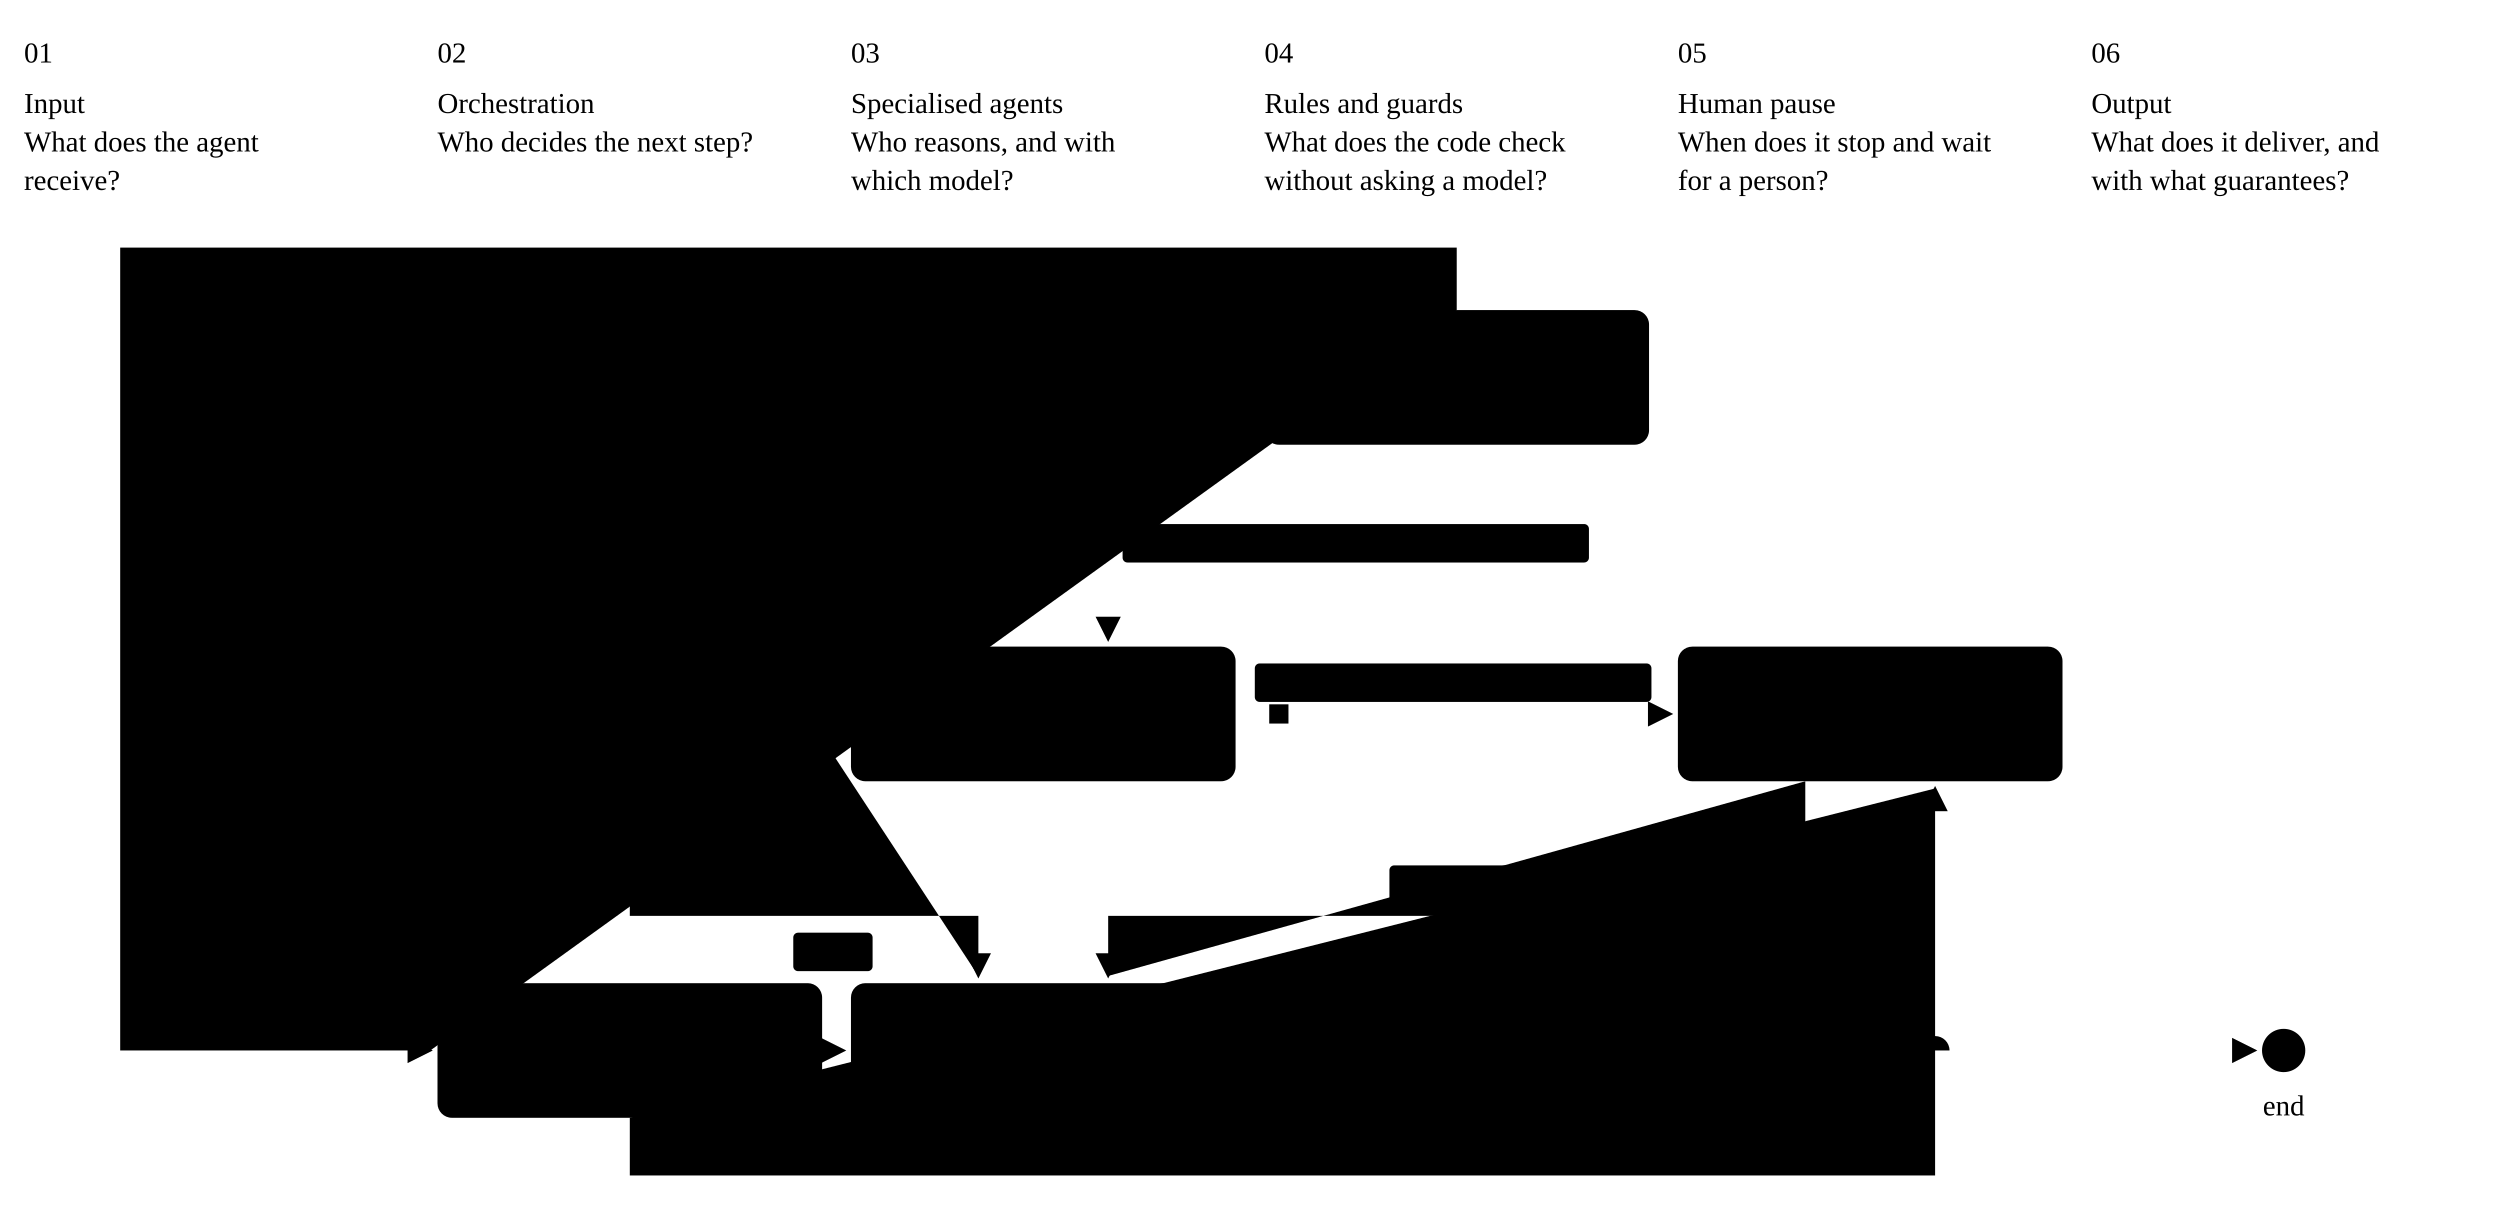
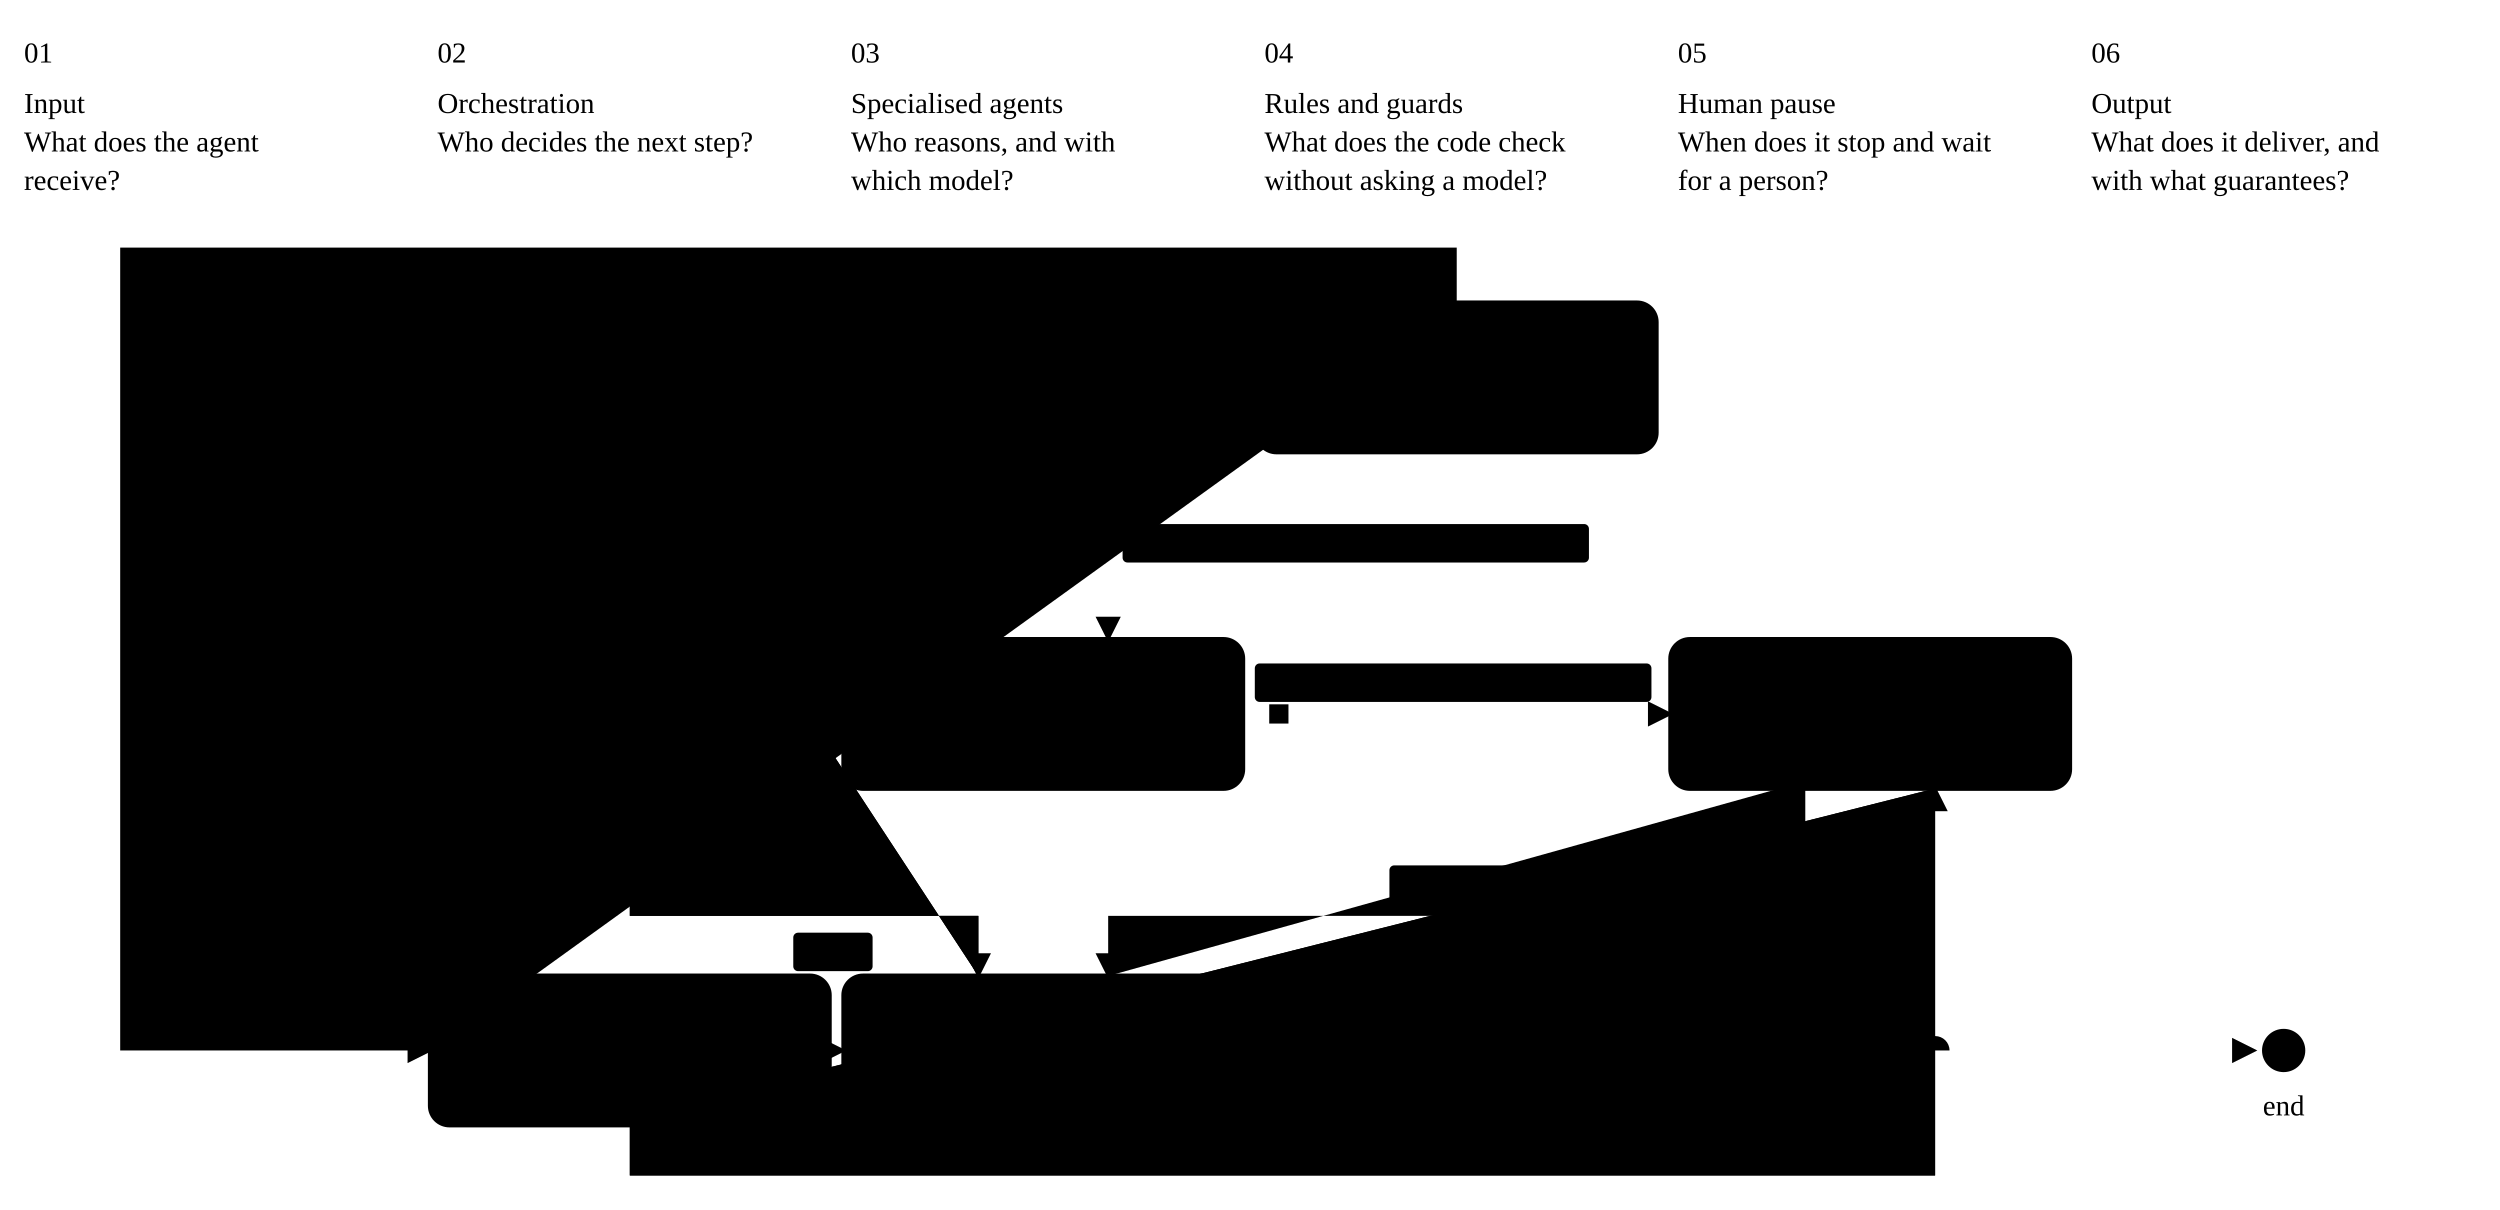
<svg xmlns="http://www.w3.org/2000/svg" viewBox="0 0 1040 503" width="1040" height="503" class="visor" lang="en" role="graphics-document document" aria-labelledby="visor-a-t visor-a-d" data-visor="visor-a">
  <defs>
    <marker id="visor-a-punta" viewBox="0 0 10 10" refX="9" refY="5" markerUnits="userSpaceOnUse" markerWidth="10.5" markerHeight="10.5" orient="auto-start-reverse">
      <path class="punta" d="M0,0 L10,5 L0,10 z" />
    </marker>
  </defs>
  <g class="d-guia" aria-hidden="true">
    <path d="M176,89 V495 M348,89 V495 M520,89 V495 M692,89 V495 M864,89 V495" />
  </g>
  <g class="d-bandas" aria-hidden="true">
    <g class="d-banda-cab" data-banda="entrada" data-columna="10">
      <text class="d-banda-num" x="10" y="26">01</text>
      <text class="d-banda-nombre" x="10" y="47">Input</text>
      <text class="d-banda-preg" x="10" y="63">What does the agent</text>
      <text class="d-banda-preg" x="10" y="79">receive?</text>
    </g>
    <g class="d-banda-cab" data-banda="orquestacion" data-columna="182">
      <text class="d-banda-num" x="182" y="26">02</text>
      <text class="d-banda-nombre" x="182" y="47">Orchestration</text>
      <text class="d-banda-preg" x="182" y="63">Who decides the next step?</text>
    </g>
    <g class="d-banda-cab" data-banda="agentes" data-columna="354">
      <text class="d-banda-num" x="354" y="26">03</text>
      <text class="d-banda-nombre" x="354" y="47">Specialised agents</text>
      <text class="d-banda-preg" x="354" y="63">Who reasons, and with</text>
      <text class="d-banda-preg" x="354" y="79">which model?</text>
    </g>
    <g class="d-banda-cab" data-banda="reglas" data-columna="526">
      <text class="d-banda-num" x="526" y="26">04</text>
      <text class="d-banda-nombre" x="526" y="47">Rules and guards</text>
      <text class="d-banda-preg" x="526" y="63">What does the code check</text>
      <text class="d-banda-preg" x="526" y="79">without asking a model?</text>
    </g>
    <g class="d-banda-cab" data-banda="pausa-humana" data-columna="698">
      <text class="d-banda-num" x="698" y="26">05</text>
      <text class="d-banda-nombre" x="698" y="47">Human pause</text>
      <text class="d-banda-preg" x="698" y="63">When does it stop and wait</text>
      <text class="d-banda-preg" x="698" y="79">for a person?</text>
    </g>
    <g class="d-banda-cab" data-banda="salida" data-columna="870">
      <text class="d-banda-num" x="870" y="26">06</text>
      <text class="d-banda-nombre" x="870" y="47">Output</text>
      <text class="d-banda-preg" x="870" y="63">What does it deliver, and</text>
      <text class="d-banda-preg" x="870" y="79">with what guarantees?</text>
    </g>
  </g>
  <g class="d-flujo" id="visor-a-l-aclaracion-a-extractor-defecto" data-modo="condicional" data-origen="aclaracion" data-destino="extractor" data-flujos="aclaracion-a-extractor-defecto" data-condiciones="rama-por-defecto = true" aria-hidden="true">
    <path d="M407,269 V188" marker-end="url(#visor-a-punta)" />
    <rect class="marcador" x="403" y="247" width="8" height="8" />
    <rect class="et-fondo" x="413" y="221" width="33" height="16" rx="2" />
    <text class="suave" x="416" y="233">else</text>
  </g>
  <g class="d-flujo" id="visor-a-l-extractor-a-aclaracion" data-modo="condicional" data-origen="extractor" data-destino="aclaracion" data-flujos="extractor-a-aclaracion-r1" data-condiciones="campos-faltantes-count &gt; 0" data-sel-id="l-extractor-a-aclaracion" tabindex="0" role="button" aria-label="extractor → aclaracion: campos_faltantes_count &gt; 0">
+     <path class="halo" d="M461,185 V266" />
    <path d="M461,185 V266" marker-end="url(#visor-a-punta)" />
    <rect class="marcador" x="457" y="199" width="8" height="8" />
    <rect class="et-fondo" x="467" y="218" width="194" height="16" rx="2" />
    <text class="regla" x="470" y="230">campos_faltantes_count &gt; 0</text>
  </g>
  <g class="d-flujo" id="visor-a-l-decision-a-redactor-defecto" data-modo="condicional" data-origen="decision" data-destino="redactor" data-flujos="decision-a-redactor-defecto" data-condiciones="rama-por-defecto = true" aria-hidden="true">
    <path d="M342,437 H351" marker-end="url(#visor-a-punta)" />
    <rect class="et-fondo" x="330" y="388" width="33" height="16" rx="2" />
    <text class="suave" x="333" y="400">else</text>
  </g>
  <g class="d-flujo" id="visor-a-l-enrutador-a-extractor-defecto" data-modo="condicional" data-origen="enrutador" data-destino="extractor" data-flujos="enrutador-a-extractor-defecto" data-condiciones="rama-por-defecto = true" aria-hidden="true">
    <path d="M342,157 H351" marker-end="url(#visor-a-punta)" />
    <rect class="et-fondo" x="330" y="108" width="33" height="16" rx="2" />
    <text class="suave" x="333" y="120">else</text>
  </g>
  <g class="d-flujo" id="visor-a-l-extractor-a-verificador-cobertura-defecto" data-modo="condicional" data-origen="extractor" data-destino="verificador-cobertura" data-flujos="extractor-a-verificador-cobertura-defecto" data-condiciones="rama-por-defecto = true" aria-hidden="true">
    <path d="M514,157 H523" marker-end="url(#visor-a-punta)" />
    <rect class="et-fondo" x="502" y="108" width="33" height="16" rx="2" />
    <text class="suave" x="505" y="120">else</text>
  </g>
  <g class="d-flujo" id="visor-a-l-inicio-a-enrutador" data-modo="secuencia" data-origen="inicio" data-destino="enrutador" aria-hidden="true">
    <path d="M99,157 H179" marker-end="url(#visor-a-punta)" />
  </g>
  <g class="d-flujo" id="visor-a-l-redactor-a-guardia-salida" data-modo="secuencia" data-origen="redactor" data-destino="guardia-salida" data-flujos="redactor-a-guardia-salida" aria-hidden="true">
    <path d="M514,437 H523" marker-end="url(#visor-a-punta)" />
  </g>
  <g class="d-flujo" id="visor-a-l-aclaracion-a-pausa-humana" data-modo="condicional" data-origen="aclaracion" data-destino="pausa-humana" data-flujos="aclaracion-a-pausa-humana-r1" data-condiciones="ciclos-aclaracion &gt;= U3" data-sel-id="l-aclaracion-a-pausa-humana" tabindex="0" role="button" aria-label="aclaracion → pausa_humana: ciclos_aclaracion ≥ U3">
+     <path class="halo" d="M514,297 H695" />
    <path d="M514,297 H695" marker-end="url(#visor-a-punta)" />
    <rect class="marcador" x="528" y="293" width="8" height="8" />
    <rect class="et-fondo" x="522" y="276" width="165" height="16" rx="2" />
    <text class="regla" x="525" y="288">ciclos_aclaracion ≥ U3</text>
  </g>
  <g class="d-flujo" id="visor-a-l-guardia-salida-a-fin" data-modo="secuencia" data-origen="guardia-salida" data-destino="fin" aria-hidden="true">
    <path d="M686,437 H799 A6,6 0 0 1 811,437 H938" marker-end="url(#visor-a-punta)" />
  </g>
  <g class="d-flujo" id="visor-a-l-enrutador-a-redactor" data-modo="condicional" data-origen="enrutador" data-destino="redactor" data-flujos="enrutador-a-redactor-r1 enrutador-a-redactor-r2" data-condiciones="tipo-atencion = urgencia|servicio-exento = true" data-sel-id="l-enrutador-a-redactor" tabindex="0" role="button" aria-label="enrutador → redactor: tipo_atencion = urgencia or servicio_exento = true">
+     <path class="halo" d="M262,185 V381 H407 V406" />
    <path d="M262,185 V381 H407 V406" marker-end="url(#visor-a-punta)" />
    <rect class="marcador" x="258" y="199" width="8" height="8" />
    <rect class="et-fondo" x="70" y="267" width="186" height="32" rx="2" />
    <text class="regla" x="73" y="279">tipo_atencion = urgencia</text>
    <text class="regla" x="73" y="295">or servicio_exento = true</text>
  </g>
  <g class="d-flujo" id="visor-a-l-pausa-humana-a-redactor" data-modo="reanudacion" data-origen="pausa-humana" data-destino="redactor" data-flujos="pausa-humana-a-redactor" aria-hidden="true">
    <path d="M751,325 V381 H461 V406" marker-end="url(#visor-a-punta)" />
    <rect class="et-fondo" x="578" y="360" width="55" height="16" rx="2" />
    <text class="suave" x="581" y="372">resumes</text>
  </g>
  <g class="d-flujo" id="visor-a-l-verificador-cobertura-a-decision" data-modo="secuencia" data-origen="verificador-cobertura" data-destino="decision" data-flujos="verificador-cobertura-a-decision" aria-hidden="true">
    <path d="M606,129 V103 H50 V437 H179" marker-end="url(#visor-a-punta)" />
  </g>
  <g class="d-flujo" id="visor-a-l-decision-a-pausa-humana" data-modo="condicional" data-origen="decision" data-destino="pausa-humana" data-flujos="decision-a-pausa-humana-r1 decision-a-pausa-humana-r2 decision-a-pausa-humana-r3 decision-a-pausa-humana-r4 decision-a-pausa-humana-r5" data-condiciones="senal-confianza &lt; U1|costo-estimado &gt; U2|contradiccion-orden-texto = true|propuesta = negar|texas-y-no-aprobar = true" data-sel-id="l-decision-a-pausa-humana" tabindex="0" role="button" aria-label="decision → pausa_humana: 5 rules: U1 · U2 · contradiction · deny · Texas">
+     <path class="halo" d="M262,465 V489 H805 V328" />
    <path d="M262,465 V489 H805 V328" marker-end="url(#visor-a-punta)" />
    <rect class="et-fondo" x="354" y="468" width="359" height="16" rx="2" />
    <text class="regla" x="357" y="480">5 rules: U1 · U2 · contradiction · deny · Texas</text>
  </g>
  <g class="d-terminal" id="visor-a-inicio" aria-hidden="true">
    <circle cx="90" cy="157" r="9" />
    <text x="90" y="184" text-anchor="middle">request</text>
  </g>
  <g class="d-terminal fin" id="visor-a-fin" aria-hidden="true">
    <circle cx="950" cy="437" r="9" />
    <circle class="centro" cx="950" cy="437" r="4.5" />
    <text x="950" y="464" text-anchor="middle">end</text>
  </g>
  <g class="d-nodo" id="visor-a-n-enrutador" data-nodo-id="enrutador" data-tipo="enrutador" data-sel-id="enrutador" tabindex="0" role="button" aria-label="enrutador: Router">
+     <rect class="foco" x="178" y="125" width="168" height="64" rx="9" />
    <rect class="caja" x="182" y="129" width="160" height="56" rx="6" />
    <rect class="filete" x="183" y="137" width="3" height="40" rx="1.5" />
    <path class="glifo" transform="translate(200,147) scale(0.67)" d="M0,-8 L8,0 L0,8 L-8,0 Z" />
    <text class="cod" x="212" y="151">RTR · 2 rules</text>
    <text class="nombre" x="194" y="171">enrutador</text>
  </g>
  <g class="d-nodo" id="visor-a-n-decision" data-nodo-id="decision" data-tipo="enrutador" data-sel-id="decision" tabindex="0" role="button" aria-label="decision: Router">
+     <rect class="foco" x="178" y="405" width="168" height="64" rx="9" />
    <rect class="caja" x="182" y="409" width="160" height="56" rx="6" />
    <rect class="filete" x="183" y="417" width="3" height="40" rx="1.5" />
    <path class="glifo" transform="translate(200,427) scale(0.67)" d="M0,-8 L8,0 L0,8 L-8,0 Z" />
    <text class="cod" x="212" y="431">RTR · 5 rules</text>
    <text class="nombre" x="194" y="451">decision</text>
  </g>
  <g class="d-nodo" id="visor-a-n-extractor" data-nodo-id="extractor" data-tipo="modelo" data-sel-id="extractor" tabindex="0" role="button" aria-label="extractor: Language-model node">
+     <rect class="foco" x="350" y="125" width="168" height="64" rx="9" />
    <rect class="caja" x="354" y="129" width="160" height="56" rx="6" />
    <rect class="filete" x="355" y="137" width="3" height="40" rx="1.5" />
    <path class="glifo" transform="translate(372,147) scale(0.67)" d="M0,-8.2 L2.06,-2.83 L7.8,-2.53 L3.33,1.08 L4.82,6.63 L0,3.5 L-4.82,6.63 L-3.33,1.08 L-7.8,-2.53 L-2.06,-2.83 Z" />
    <text class="cod" x="384" y="151">MOD · sonnet</text>
    <text class="nombre" x="366" y="171">extractor</text>
  </g>
  <g class="d-nodo" id="visor-a-n-aclaracion" data-nodo-id="aclaracion" data-tipo="modelo" data-sel-id="aclaracion" tabindex="0" role="button" aria-label="aclaracion: Language-model node">
+     <rect class="foco" x="350" y="265" width="168" height="64" rx="9" />
    <rect class="caja" x="354" y="269" width="160" height="56" rx="6" />
    <rect class="filete" x="355" y="277" width="3" height="40" rx="1.5" />
    <path class="glifo" transform="translate(372,287) scale(0.67)" d="M0,-8.2 L2.06,-2.83 L7.8,-2.53 L3.33,1.08 L4.82,6.63 L0,3.5 L-4.82,6.63 L-3.33,1.08 L-7.8,-2.53 L-2.06,-2.83 Z" />
    <text class="cod" x="384" y="291">MOD · sonnet</text>
    <text class="nombre" x="366" y="311">aclaracion</text>
  </g>
  <g class="d-nodo" id="visor-a-n-redactor" data-nodo-id="redactor" data-tipo="modelo" data-sel-id="redactor" tabindex="0" role="button" aria-label="redactor: Language-model node">
+     <rect class="foco" x="350" y="405" width="168" height="64" rx="9" />
    <rect class="caja" x="354" y="409" width="160" height="56" rx="6" />
    <rect class="filete" x="355" y="417" width="3" height="40" rx="1.5" />
    <path class="glifo" transform="translate(372,427) scale(0.67)" d="M0,-8.2 L2.06,-2.83 L7.8,-2.53 L3.33,1.08 L4.82,6.63 L0,3.5 L-4.82,6.63 L-3.33,1.08 L-7.8,-2.53 L-2.06,-2.83 Z" />
    <text class="cod" x="384" y="431">MOD · sonnet</text>
    <text class="nombre" x="366" y="451">redactor</text>
  </g>
  <g class="d-nodo" id="visor-a-n-verificador-cobertura" data-nodo-id="verificador-cobertura" data-tipo="regla" data-sel-id="verificador-cobertura" tabindex="0" role="button" aria-label="verificador_cobertura: Deterministic rule">
+     <rect class="foco" x="522" y="125" width="168" height="64" rx="9" />
    <rect class="caja" x="526" y="129" width="160" height="56" rx="6" />
    <rect class="filete" x="527" y="137" width="3" height="40" rx="1.5" />
    <path class="glifo" transform="translate(544,147) scale(0.67)" d="M0,-8 L6.93,-4 L6.93,4 L0,8 L-6.93,4 L-6.93,-4 Z" />
    <text class="cod" x="556" y="151">RULE</text>
    <text class="nombre" x="538" y="171">verificador_cobertura</text>
  </g>
  <g class="d-nodo" id="visor-a-n-guardia-salida" data-nodo-id="guardia-salida" data-tipo="regla" data-sel-id="guardia-salida" tabindex="0" role="button" aria-label="guardia_salida: Deterministic rule">
+     <rect class="foco" x="522" y="405" width="168" height="64" rx="9" />
    <rect class="caja" x="526" y="409" width="160" height="56" rx="6" />
    <rect class="filete" x="527" y="417" width="3" height="40" rx="1.5" />
    <path class="glifo" transform="translate(544,427) scale(0.67)" d="M0,-8 L6.93,-4 L6.93,4 L0,8 L-6.93,4 L-6.93,-4 Z" />
    <text class="cod" x="556" y="431">RULE</text>
    <text class="nombre" x="538" y="451">guardia_salida</text>
  </g>
  <g class="d-nodo" id="visor-a-n-pausa-humana" data-nodo-id="pausa-humana" data-tipo="pausa-humana" data-sel-id="pausa-humana" tabindex="0" role="button" aria-label="pausa_humana: Human pause">
+     <rect class="foco" x="694" y="265" width="168" height="64" rx="9" />
    <rect class="caja" x="698" y="269" width="160" height="56" rx="6" />
    <rect class="filete" x="699" y="277" width="3" height="40" rx="1.5" />
    <path class="glifo" transform="translate(716,287) scale(0.67)" d="M-6.5,-6.5 H6.5 V6.5 H-6.5 Z" />
    <text class="cod" x="728" y="291">HUM · auditor</text>
    <text class="nombre" x="710" y="311">pausa_humana</text>
  </g>
</svg>
